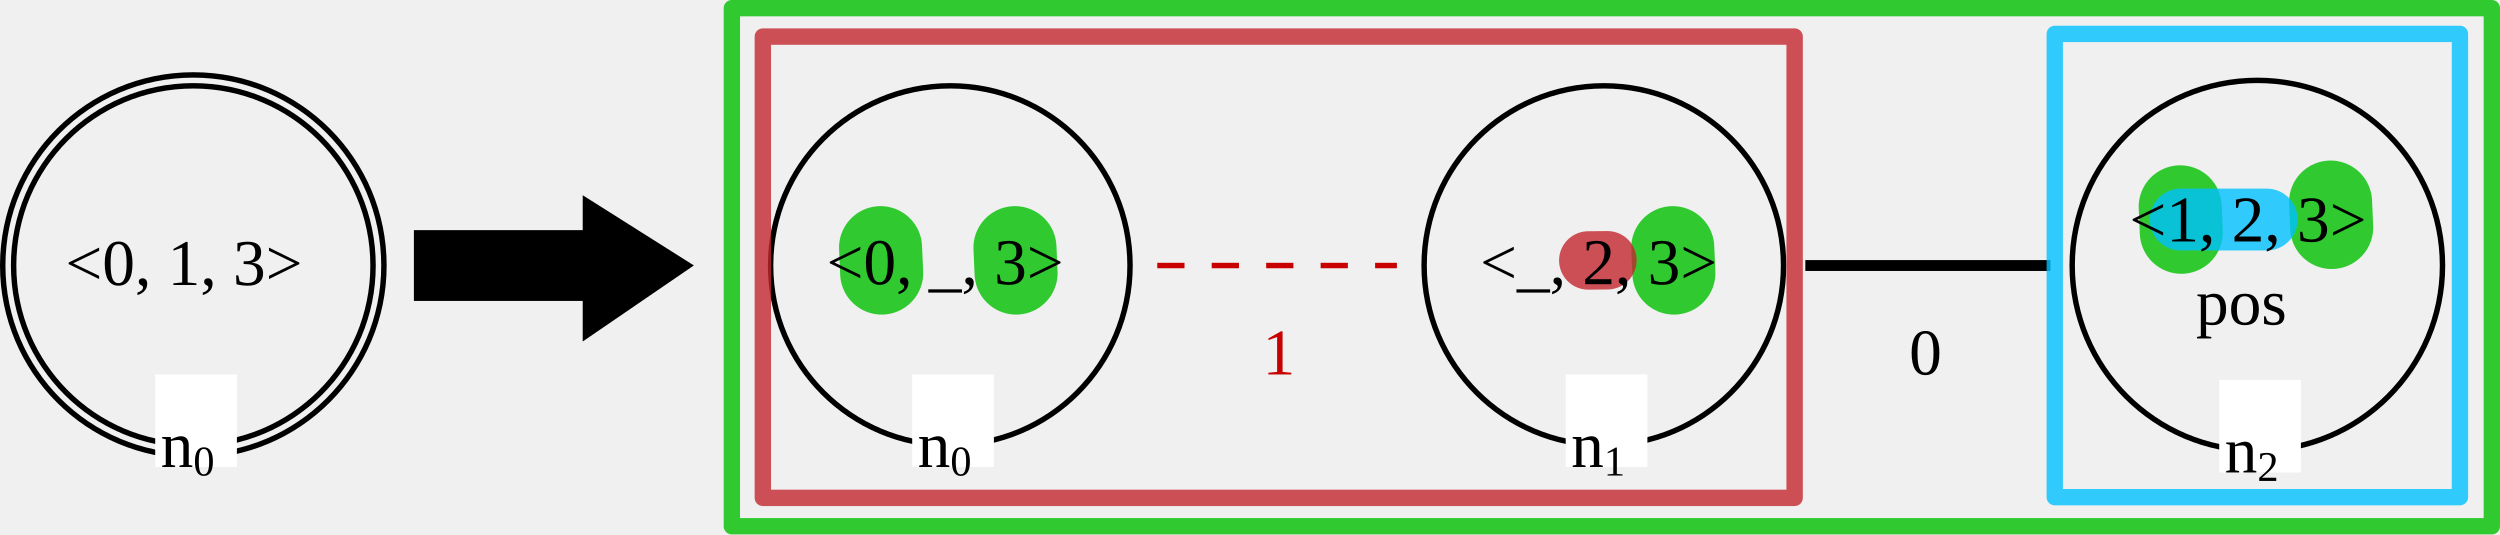
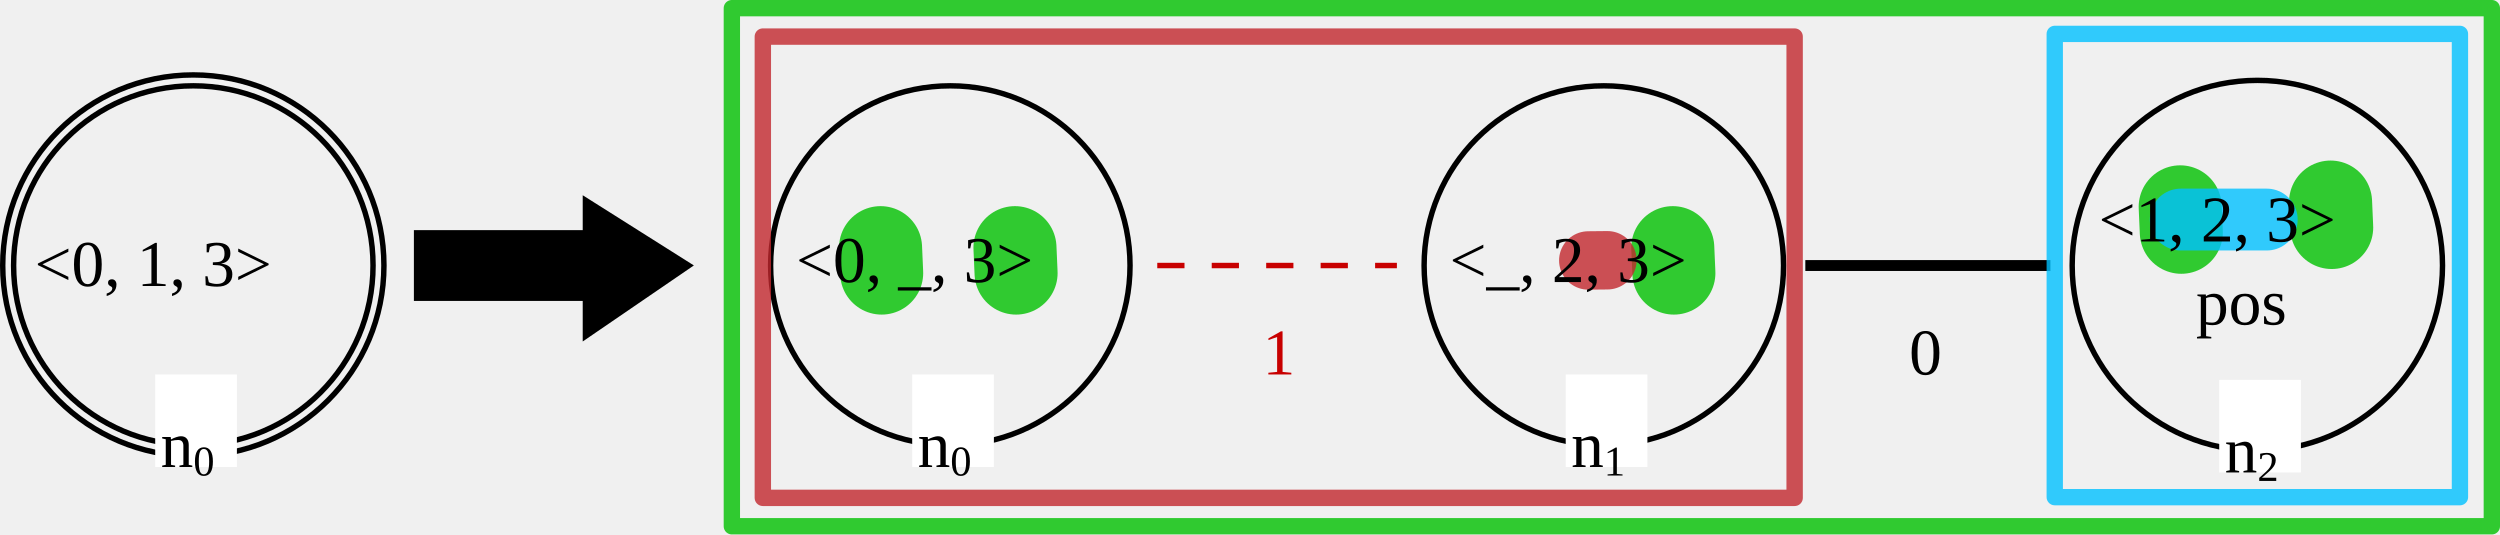
<svg xmlns="http://www.w3.org/2000/svg" version="1.1" font="Noto Sans Regular" font-size="12px" width="459.057" height="98.134" id="svg161">
  <defs id="defs165" />
  <path style="fill:none;fill-opacity:0.698;stroke:#00c000;stroke-width:15.25;stroke-linecap:round;stroke-linejoin:round;stroke-dasharray:none;stroke-opacity:0.8;stop-color:#000000" d="m 161.689,45.475 0.206,4.667" id="path9783-6-7" />
  <path style="fill:none;fill-opacity:0.698;stroke:#00c000;stroke-width:15.25;stroke-linecap:round;stroke-linejoin:round;stroke-dasharray:none;stroke-opacity:0.8;stop-color:#000000" d="m 186.369,45.475 0.206,4.667" id="path9783-6-7-3" />
  <path style="fill:none;fill-opacity:0.698;stroke:#00c000;stroke-width:15.25;stroke-linecap:round;stroke-linejoin:round;stroke-dasharray:none;stroke-opacity:0.8;stop-color:#000000" d="m 307.157,45.475 0.206,4.667" id="path9783-6-7-6" />
  <path style="fill:none;fill-opacity:0.698;stroke:#00c000;stroke-width:15.25;stroke-linecap:round;stroke-linejoin:round;stroke-dasharray:none;stroke-opacity:0.8;stop-color:#000000" d="m 427.945,37.105 0.206,4.667" id="path9783-6-7-1" />
  <path style="fill:none;fill-opacity:0.698;stroke:#00c000;stroke-width:15.25;stroke-linecap:round;stroke-linejoin:round;stroke-dasharray:none;stroke-opacity:0.8;stop-color:#000000" d="m 400.333,37.982 0.206,4.667" id="path9783-6" />
  <path style="fill:none;fill-opacity:0.698;stroke:#c1272d;stroke-width:10.726;stroke-linecap:round;stroke-linejoin:round;stroke-dasharray:none;stroke-opacity:0.8;stop-color:#000000" d="m 291.643,47.826 3.518,-0.035" id="path9783-3" />
  <path style="opacity:1;mix-blend-mode:normal;fill:none;fill-opacity:0.698;stroke:#00c0ff;stroke-width:11.358;stroke-linecap:round;stroke-linejoin:round;stroke-dasharray:none;stroke-opacity:0.8;stop-color:#000000" d="m 400.436,40.315 h 15.788" id="path9617" />
  <circle id="LGn0_0" cx="35.5" cy="48.757" fill="none" stroke="#000000" stroke-width="1" stroke-linecap="square" style="fill:none;fill-opacity:1" r="33" />
  <circle id="LGn0_1" cx="35.5" cy="48.757" fill="none" stroke="#000000" stroke-width="1" stroke-linecap="square" r="35" />
-   <text id="LGn0_2" x="12.01" y="52.333" fill="#000000">&lt;0, 1, 3&gt;</text>
+   <text id="LGn0_2" x="6.364" y="52.513" fill="#000000">&lt;0, 1, 3&gt;</text>
  <rect id="LGn0_3" x="28.5" y="68.757" width="15" height="17" fill="#ffffff" />
  <text id="LGn0_4" x="29.5" y="85.757" fill="#000000">n<tspan style="font-size:65%;baseline-shift:sub" id="tspan3200">0</tspan>
  </text>
  <polygon id="0" points="80,29 111,29 111,23 130,35 111,48 111,41 80,41 " stroke="#000000" stroke-width="1" stroke-linecap="square" fill="#000000" transform="translate(-3.5,13.75717)" />
  <circle id="RGn2_0" cx="414.5" cy="48.757" fill="none" stroke="#000000" stroke-width="1" stroke-linecap="square" style="fill:none;fill-opacity:1" r="34" />
-   <text id="RGn2_1" x="391.01" y="44.34" fill="#000000">&lt;1, 2, 3&gt;</text>
+   <text id="RGn2_1" x="385.364" y="44.34" fill="#000000">&lt;1, 2, 3&gt;</text>
  <text id="RGn2_2" x="403.229" y="59.584" fill="#000000">pos</text>
  <rect id="RGn2_3" x="407.5" y="69.757" width="15" height="17" fill="#ffffff" />
  <text id="RGn2_4" x="408.5" y="86.757" fill="#000000">n<tspan style="font-size:65%;baseline-shift:sub" id="tspan3206">2</tspan>
  </text>
  <circle id="RGn0_5" cx="174.5" cy="48.757" fill="none" stroke="#000000" stroke-width="1" stroke-linecap="square" style="fill:none;fill-opacity:1" r="33" />
-   <text id="RGn0_6" x="151.778" y="52.183" fill="#000000">&lt;0, _, 3&gt;</text>
+   <text id="RGn0_6" x="146.182" y="51.795" fill="#000000">&lt;0, _, 3&gt;</text>
  <rect id="RGn0_7" x="167.5" y="68.757" width="15" height="17" fill="#ffffff" />
  <text id="RGn0_8" x="168.5" y="85.757" fill="#000000">n<tspan style="font-size:65%;baseline-shift:sub" id="tspan3202">0</tspan>
  </text>
  <circle id="RGn1_9" cx="294.5" cy="48.757" fill="none" stroke="#000000" stroke-width="1" stroke-linecap="square" style="fill:none;fill-opacity:1" r="33" />
-   <text id="RGn1_10" x="271.778" y="52.177" fill="#000000">&lt;_, 2, 3&gt;</text>
+   <text id="RGn1_10" x="266.182" y="51.795" fill="#000000">&lt;_, 2, 3&gt;</text>
  <rect id="RGn1_11" x="287.5" y="68.757" width="15" height="17" fill="#ffffff" />
  <text id="RGn1_12" x="288.5" y="85.757" fill="#000000">n<tspan style="font-size:65%;baseline-shift:sub" id="tspan3204">1</tspan>
  </text>
  <line id="RGn0_1_n1_13" x1="212.5" y1="48.757" x2="256.5" y2="48.757" stroke="#c80000" stroke-width="1" stroke-linecap="butt" stroke-dasharray="5" />
  <text id="RGn0_1_n1_14" x="231.836" y="68.757" fill="#c80000">1</text>
  <line id="RGn1_0_n2_15" x1="332.5" y1="48.757" x2="375.5" y2="48.757" stroke="#000000" stroke-width="2" stroke-linecap="square" />
  <text id="RGn1_0_n2_16" x="350.568" y="68.757" fill="#000000">0</text>
  <rect style="opacity:1;fill:none;fill-opacity:0.698;stroke:#00c0ff;stroke-width:3;stroke-linecap:round;stroke-linejoin:round;stroke-dasharray:none;stroke-opacity:0.8;stop-color:#000000" id="rect4207" width="74.401" height="85.06" x="377.3" y="6.227" />
  <rect style="opacity:1;fill:none;fill-opacity:0.698;stroke:#00c000;stroke-width:3;stroke-linecap:round;stroke-linejoin:round;stroke-dasharray:none;stroke-opacity:0.8;stop-color:#000000" id="rect9727" width="323.172" height="95.134" x="134.385" y="1.5" />
  <rect style="opacity:1;fill:none;fill-opacity:0.698;stroke:#c1272d;stroke-width:3.011;stroke-linecap:round;stroke-linejoin:round;stroke-dasharray:none;stroke-opacity:0.8;stop-color:#000000" id="rect9933" width="189.462" height="84.695" x="140.074" y="6.719" />
</svg>
